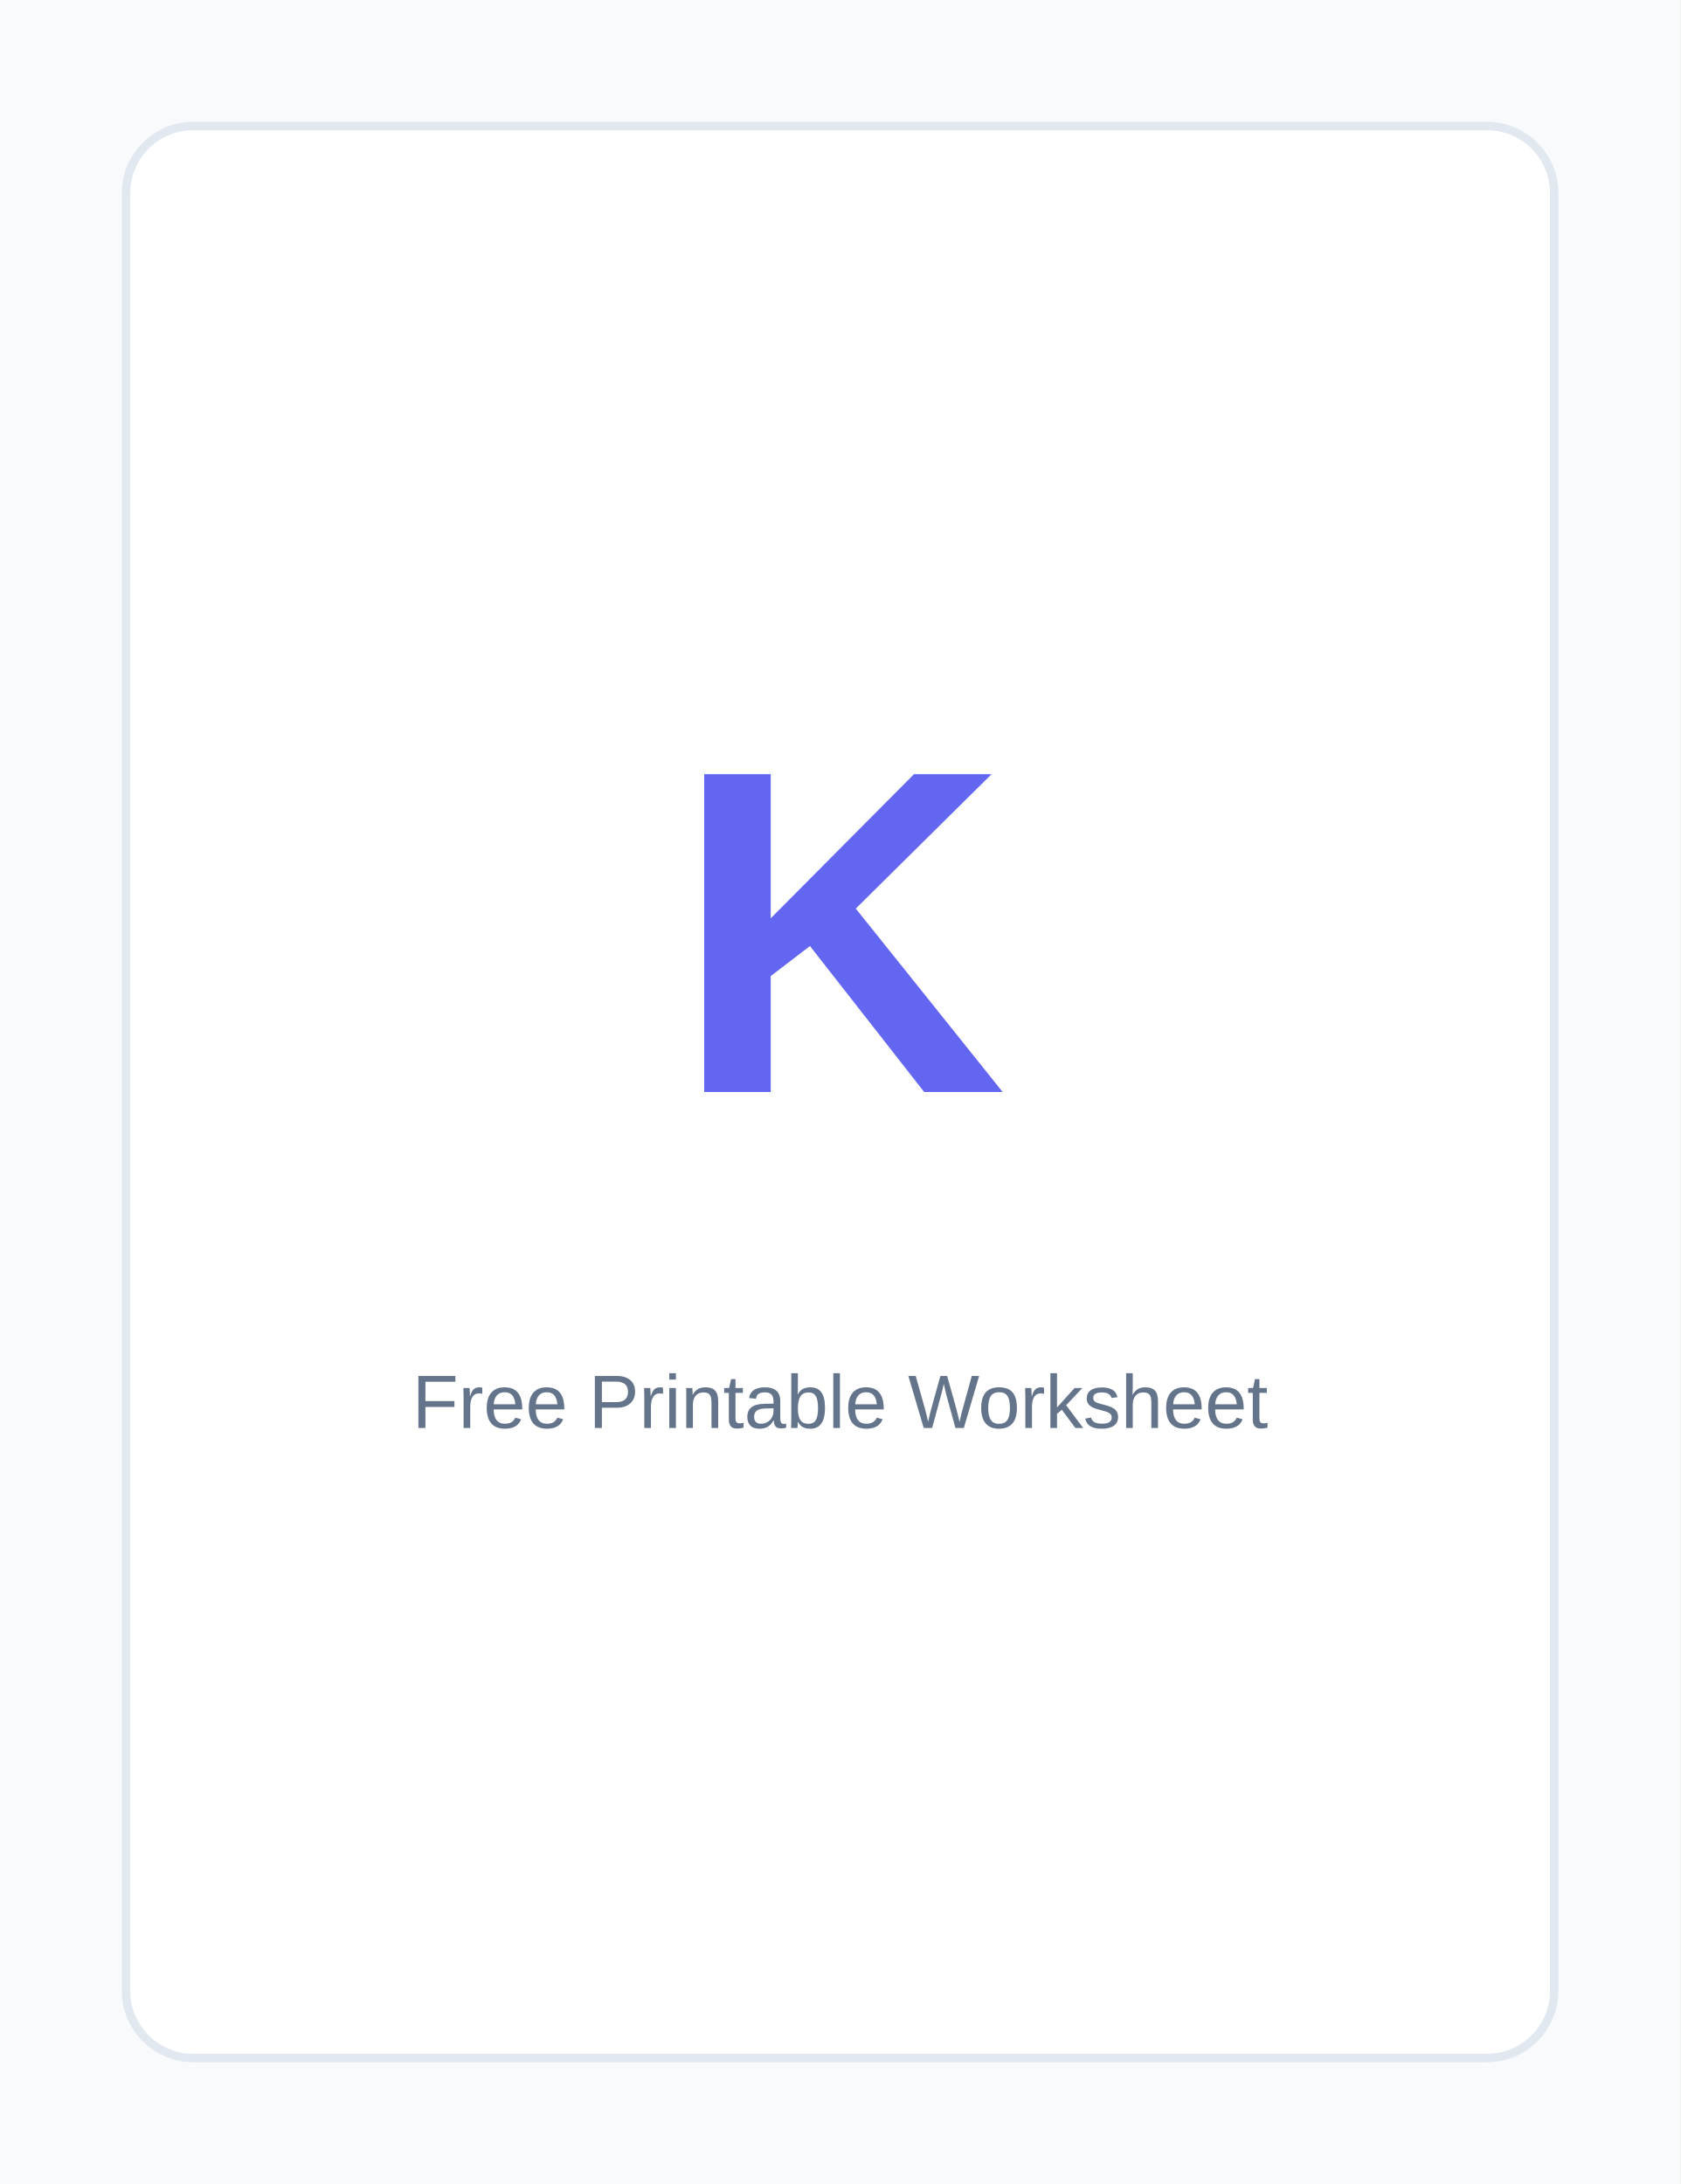
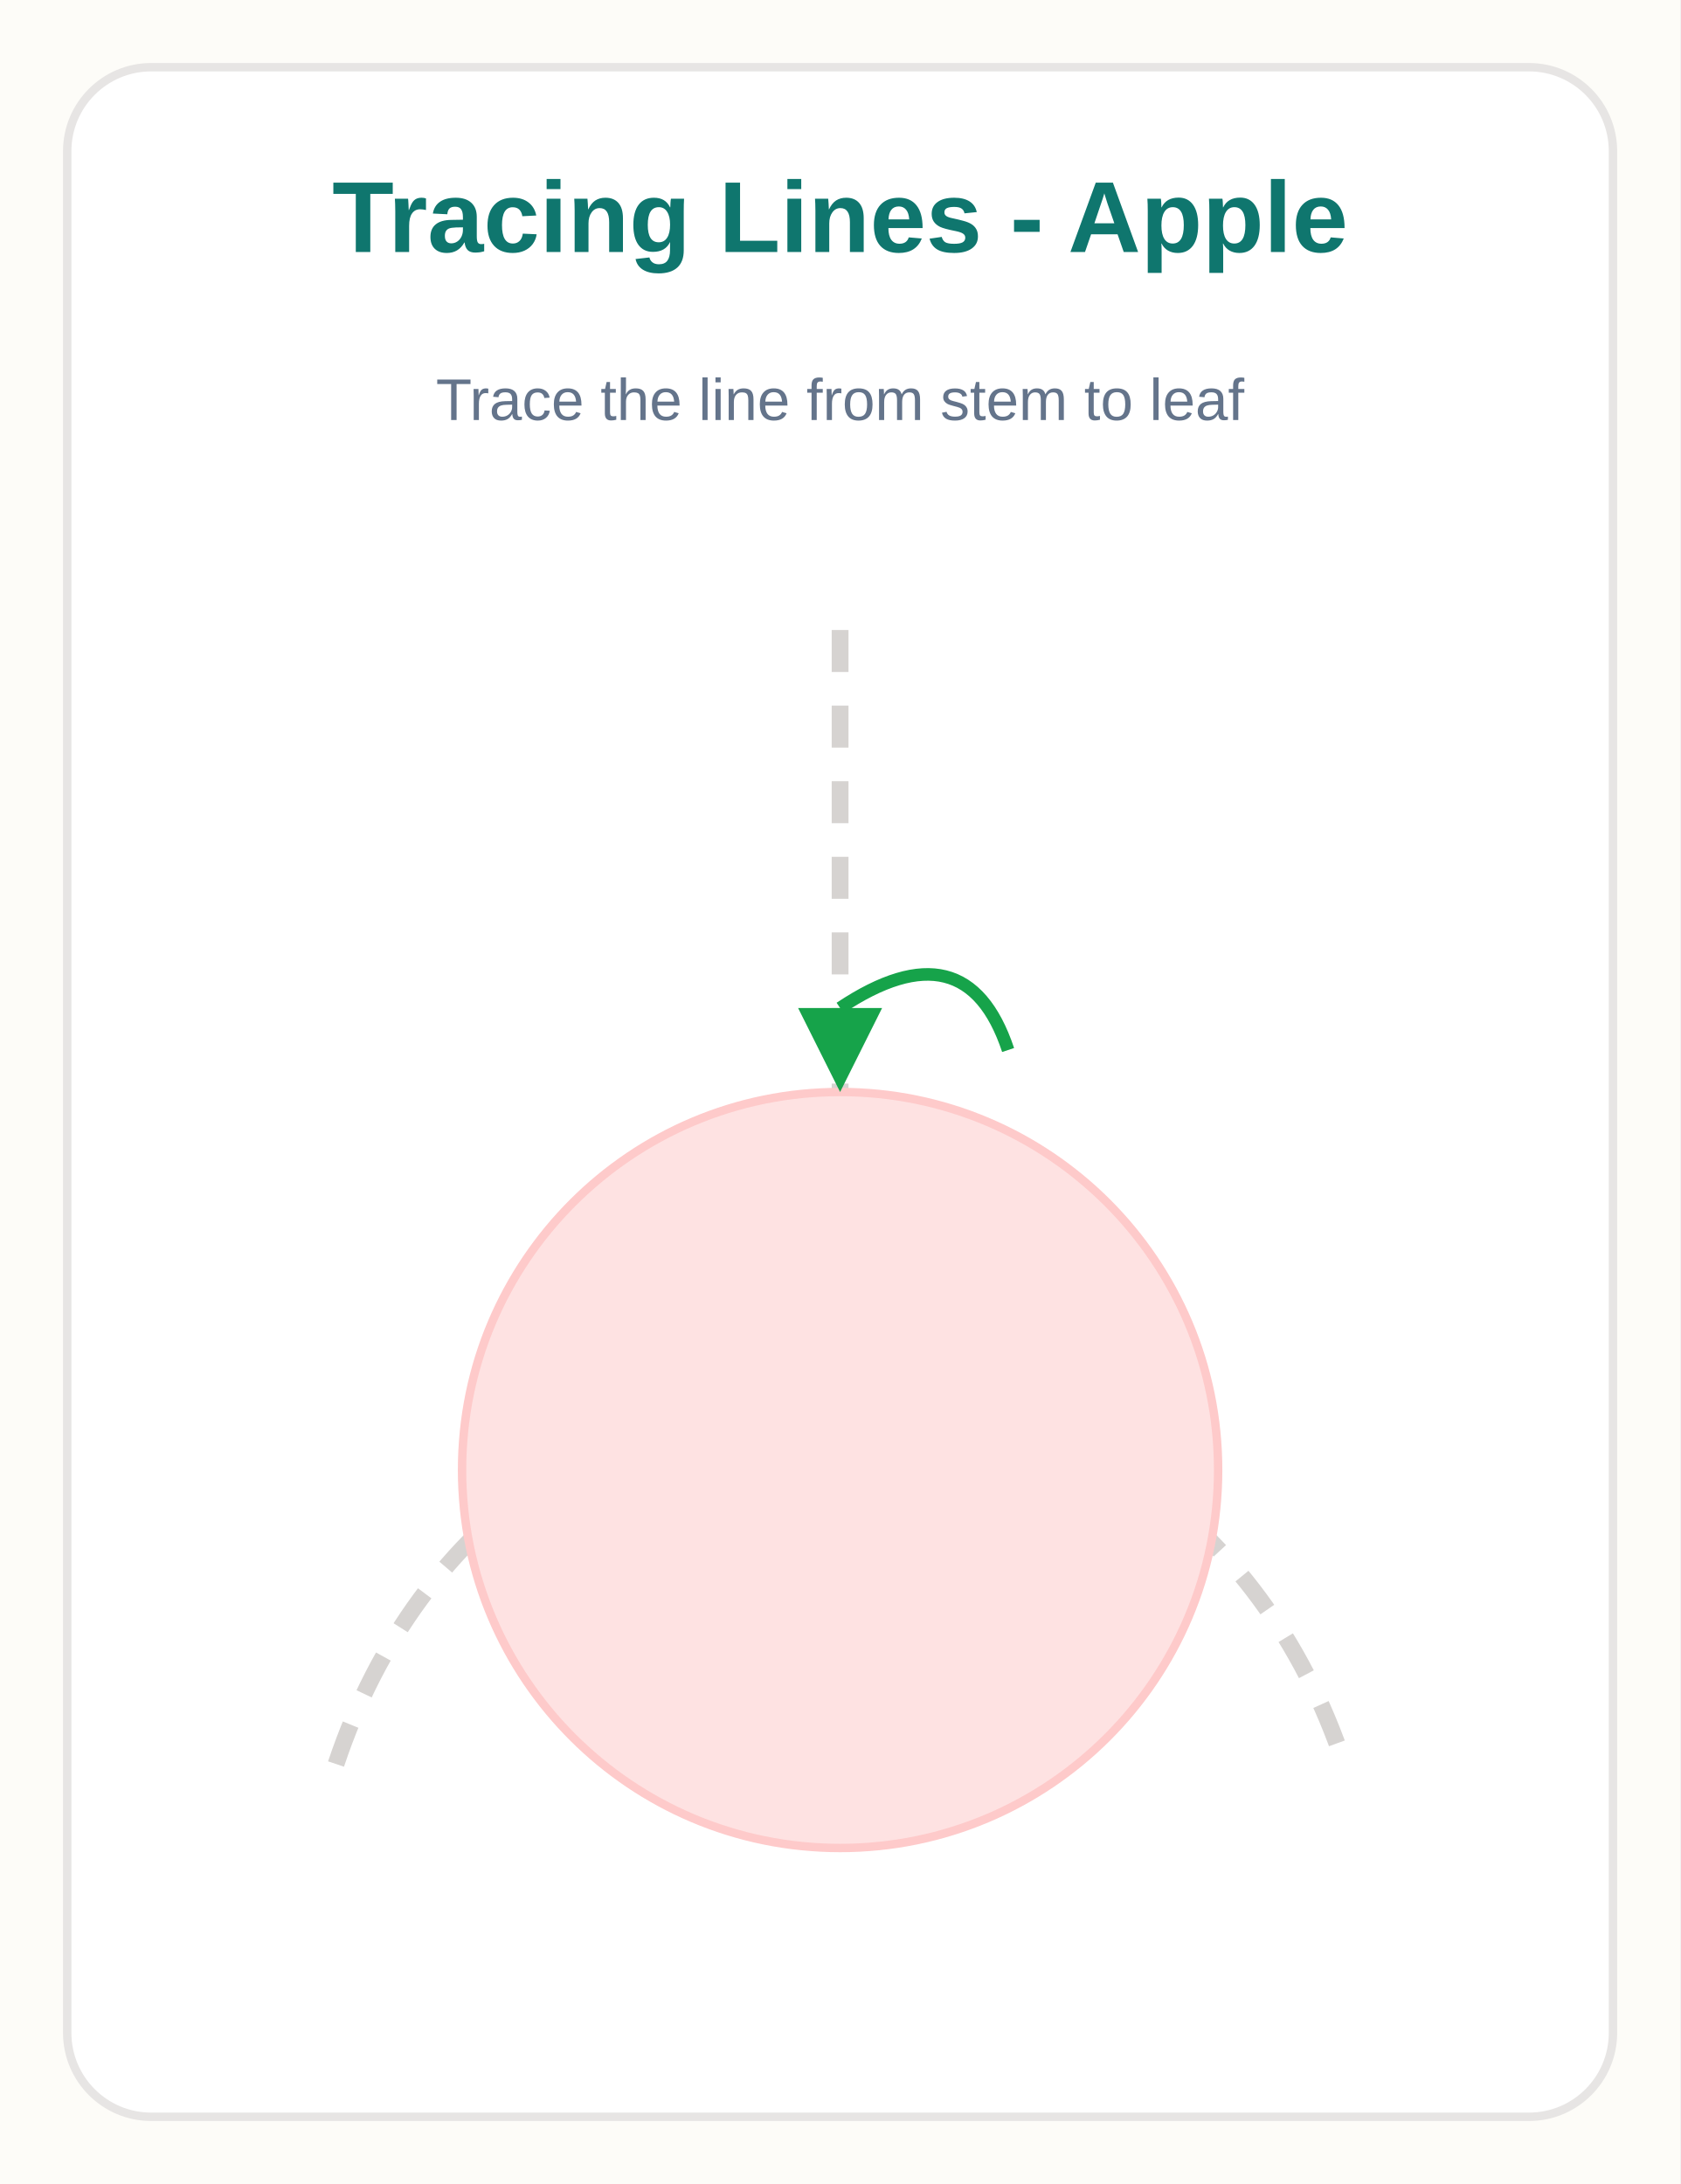
<svg xmlns="http://www.w3.org/2000/svg" viewBox="0 0 400 520">
-   <rect width="400" height="520" fill="#f8fafc" />
-   <rect x="30" y="30" width="340" height="460" rx="16" fill="#fff" stroke="#e2e8f0" stroke-width="2" />
-   <text x="200" y="260" text-anchor="middle" font-family="Arial, sans-serif" font-size="110" font-weight="bold" fill="#6366f1">K</text>
-   <text x="200" y="340" text-anchor="middle" font-family="Arial, sans-serif" font-size="18" fill="#64748b">Free Printable Worksheet</text>
+   <rect width="400" height="520" fill="#fdfcf8" />
+   <rect x="16" y="16" width="368" height="488" rx="20" fill="#ffffff" stroke="#e7e5e4" stroke-width="2" />
+   <text x="200" y="60" text-anchor="middle" font-family="Arial, sans-serif" font-size="24" font-weight="bold" fill="#0f766e">Tracing Lines - Apple</text>
+   <text x="200" y="100" text-anchor="middle" font-family="Arial, sans-serif" font-size="14" fill="#64748b">Trace the line from stem to leaf</text>
+   <path d="M80,420 C120,300 280,300 320,420" fill="none" stroke="#d6d3d1" stroke-width="4" stroke-dasharray="10 8" />
+   <path d="M200,150 L200,280" fill="none" stroke="#d6d3d1" stroke-width="4" stroke-dasharray="10 8" />
+   <circle cx="200" cy="350" r="90" fill="#fee2e2" stroke="#fecaca" stroke-width="2" />
+   <path d="M200,260 L210,240 L190,240 Z" fill="#16a34a" />
+   <path d="M200,240 Q230,220 240,250" fill="none" stroke="#16a34a" stroke-width="3" />
</svg>
